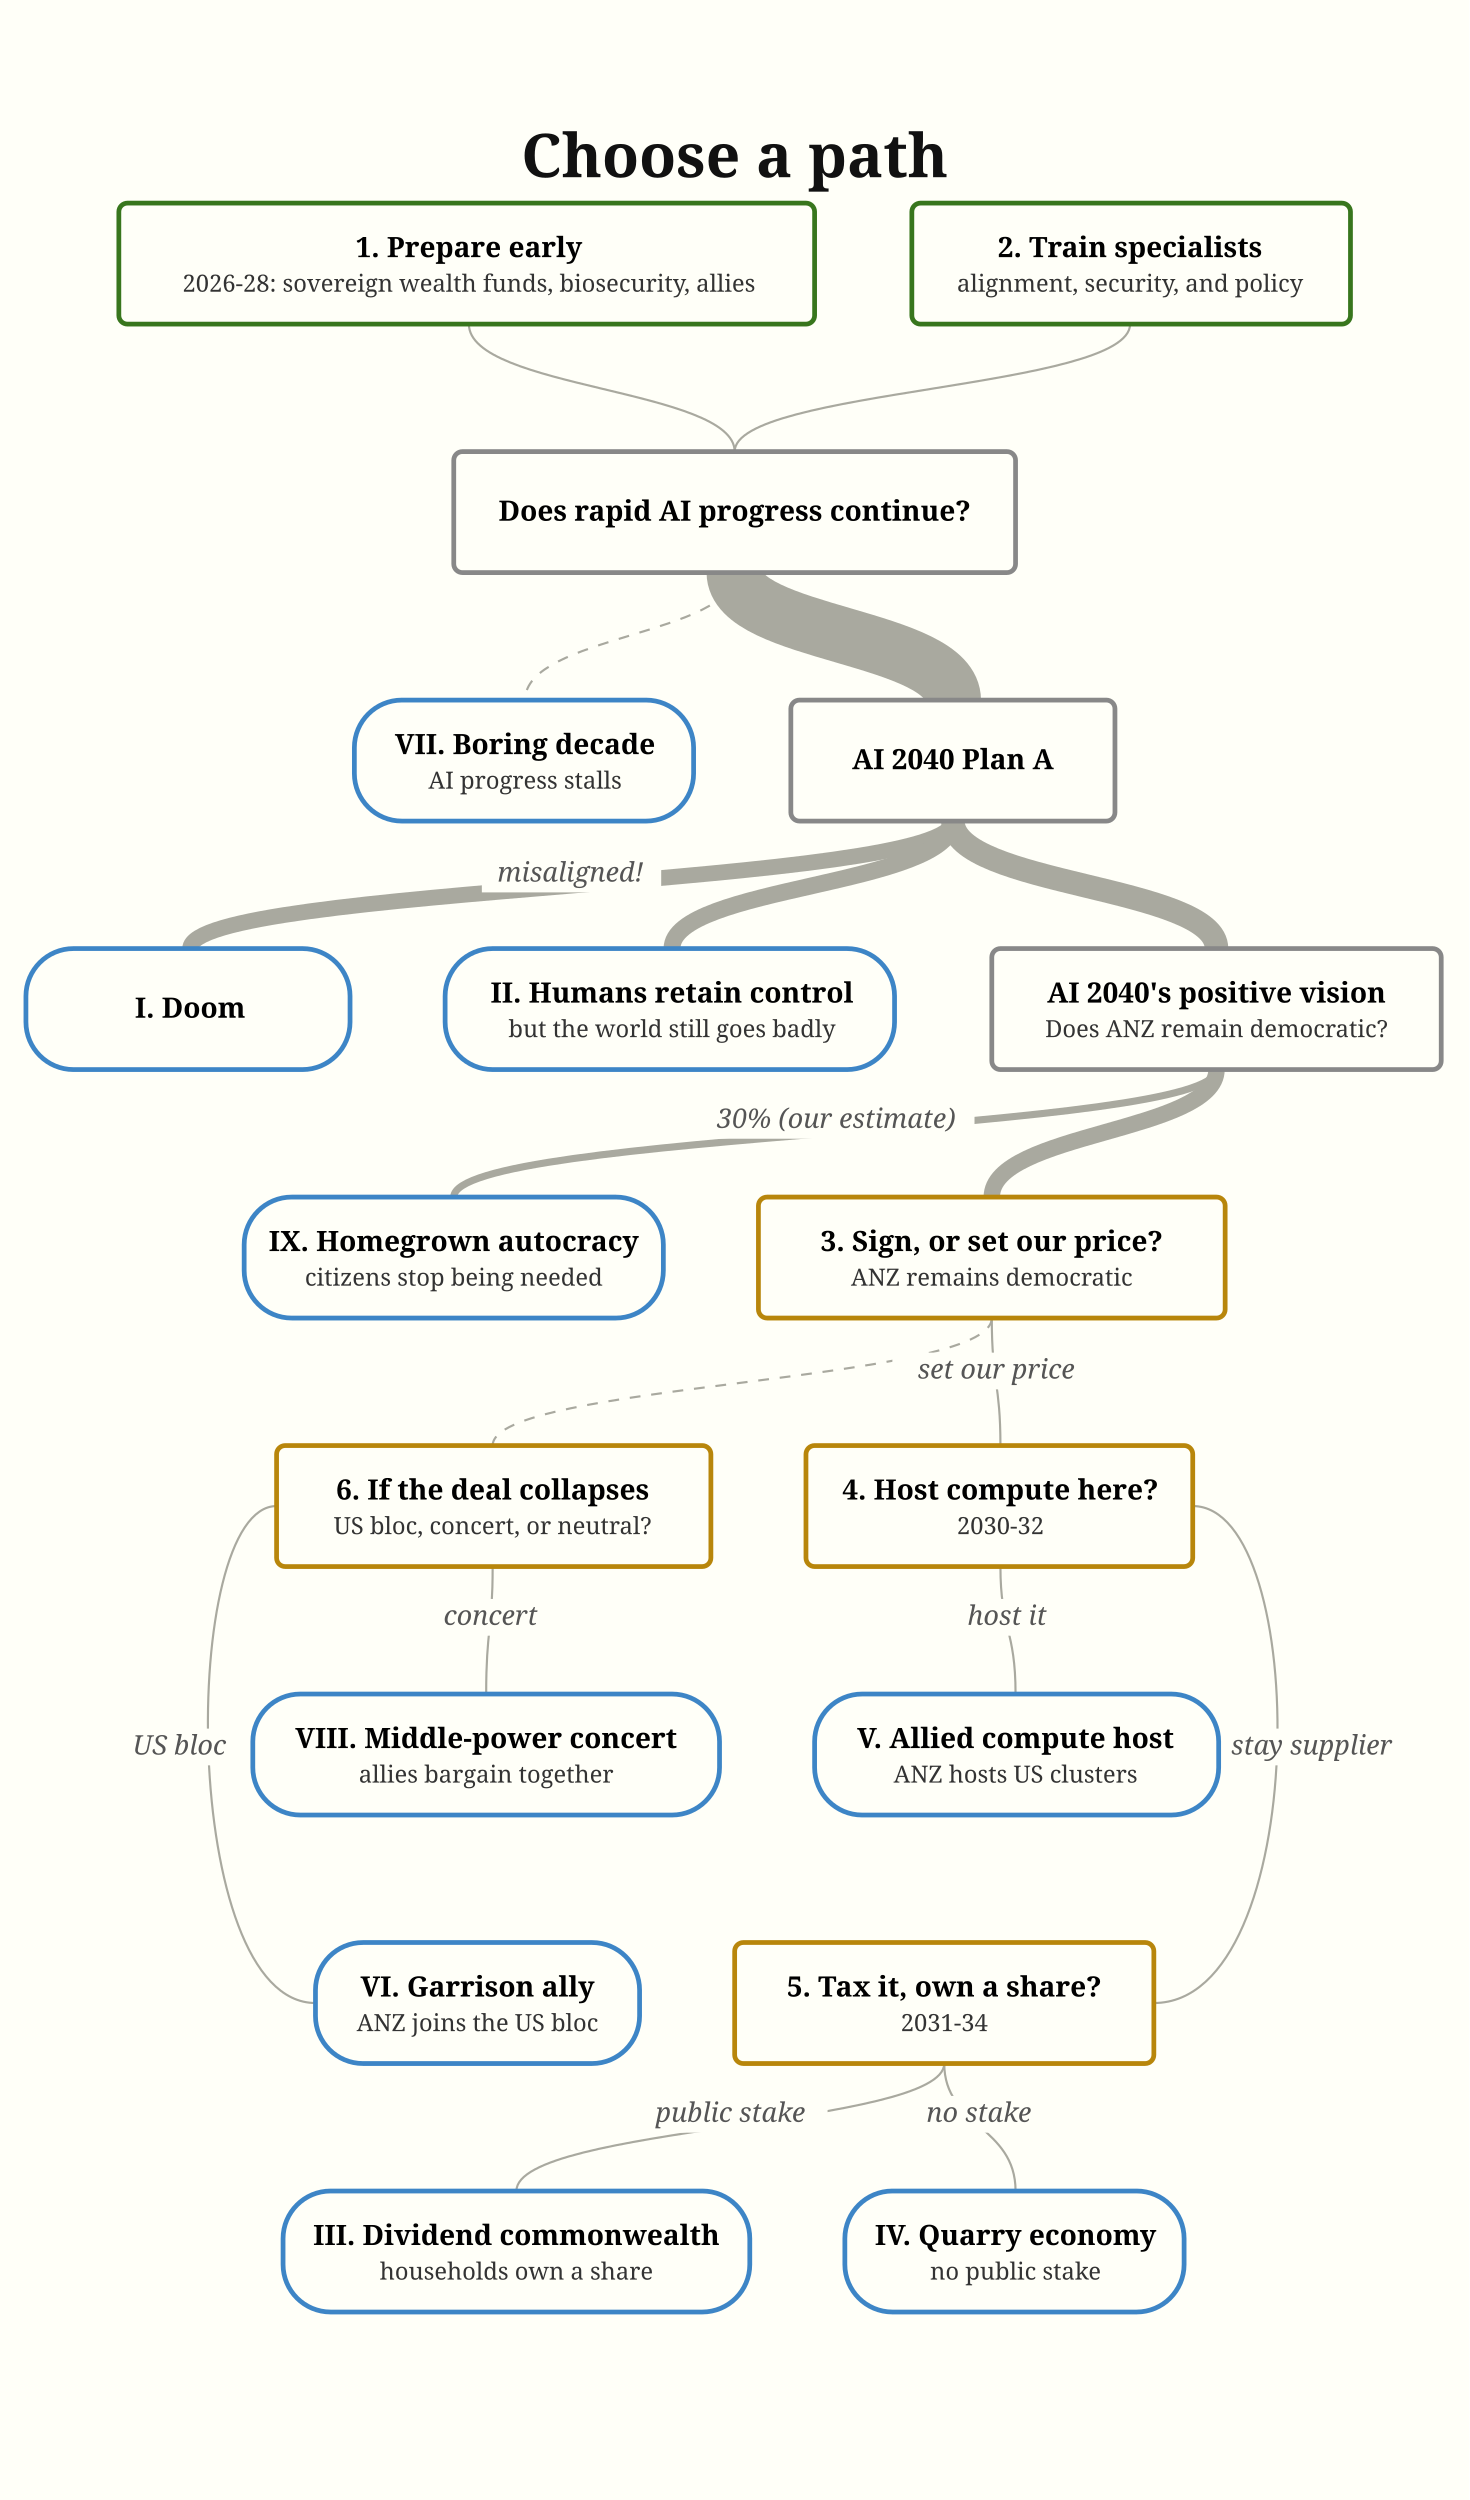
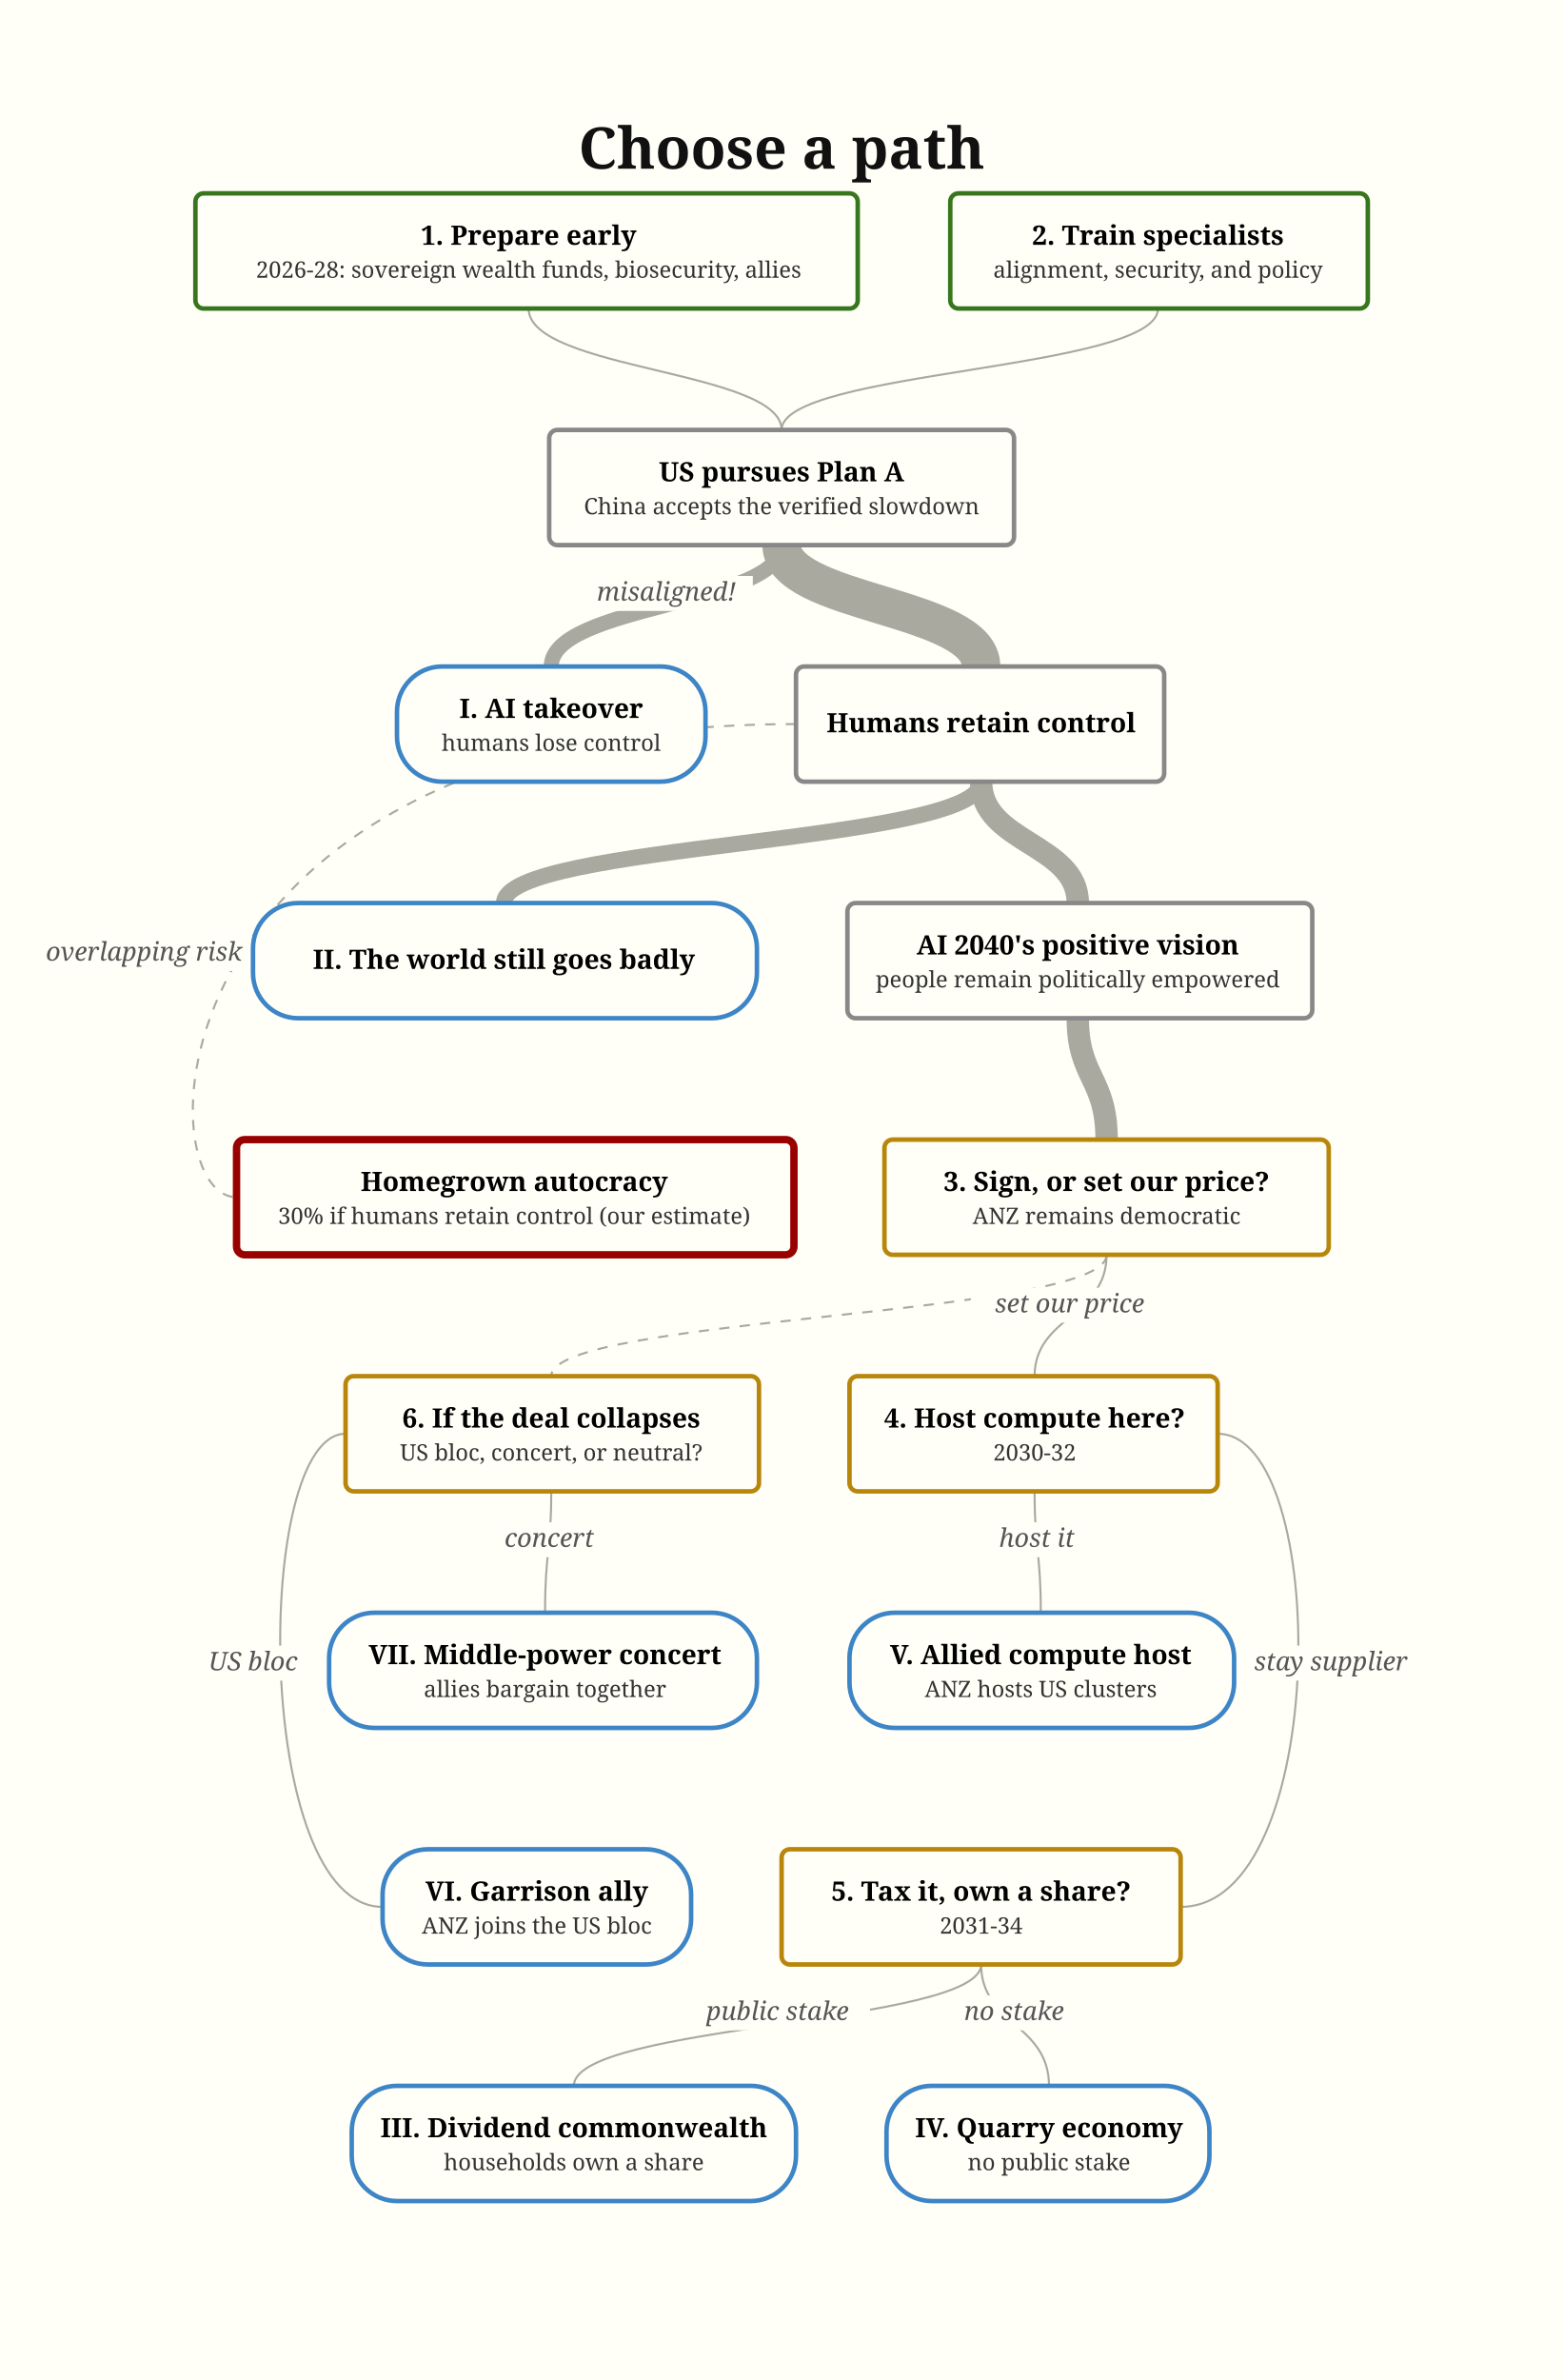
- <svg xmlns="http://www.w3.org/2000/svg" viewBox="0 0 680 1157" font-family="Georgia, serif" font-size="14">
-   <rect width="680" height="1157" fill="#fffff8" />
-   <text x="340" y="82" text-anchor="middle" font-size="28" font-weight="bold" fill="#111">Choose a path</text>
-   <path d="M217,150 C217,180 340,180 340,209" fill="none" stroke="#a9a99f" stroke-width="1.0" />
-   <path d="M523,150 C523,180 340,180 340,209" fill="none" stroke="#a9a99f" stroke-width="1.0" />
-   <path d="M340,265 C340,294 243,294 243,324" fill="none" stroke="#a9a99f" stroke-width="1.0" stroke-dasharray="5 5" />
-   <path d="M340,265 C340,294 441,294 441,324" fill="none" stroke="#a9a99f" stroke-width="26.0" />
-   <path d="M441,380 C441,410 88,410 88,439" fill="none" stroke="#a9a99f" stroke-width="7.3" />
-   <path d="M441,380 C441,410 311,410 311,439" fill="none" stroke="#a9a99f" stroke-width="7.8" />
-   <path d="M441,380 C441,410 563,410 563,439" fill="none" stroke="#a9a99f" stroke-width="10.9" />
-   <path d="M563,495 C563,524 210,524 210,554" fill="none" stroke="#a9a99f" stroke-width="3.3" />
-   <path d="M563,495 C563,524 459,524 459,554" fill="none" stroke="#a9a99f" stroke-width="7.6" />
-   <path d="M459,610 C459,640 463,640 463,669" fill="none" stroke="#a9a99f" stroke-width="1.0" />
-   <path d="M459,610 C459,640 228,640 228,669" fill="none" stroke="#a9a99f" stroke-width="1.0" stroke-dasharray="5 5" />
-   <path d="M463,725 C463,754 470,754 470,784" fill="none" stroke="#a9a99f" stroke-width="1.0" />
-   <path d="M552,697 C607,697 607,927 534,927" fill="none" stroke="#a9a99f" stroke-width="1.0" />
-   <path d="M228,725 C228,754 225,754 225,784" fill="none" stroke="#a9a99f" stroke-width="1.0" />
-   <path d="M128,697 C83,697 83,927 146,927" fill="none" stroke="#a9a99f" stroke-width="1.0" />
-   <path d="M437,955 C437,984 239,984 239,1014" fill="none" stroke="#a9a99f" stroke-width="1.0" />
-   <path d="M437,955 C437,984 470,984 470,1014" fill="none" stroke="#a9a99f" stroke-width="1.0" />
-   <rect x="223" y="396" width="83" height="17" fill="#fffff8" />
-   <text x="264" y="408" text-anchor="middle" fill="#555" font-size="12.5" font-style="italic">misaligned!</text>
-   <rect x="322" y="510" width="129" height="17" fill="#fffff8" />
-   <text x="387" y="522" text-anchor="middle" fill="#555" font-size="12.5" font-style="italic">30% (our estimate)</text>
-   <rect x="413" y="626" width="96" height="17" fill="#fffff8" />
-   <text x="461" y="638" text-anchor="middle" fill="#555" font-size="12.5" font-style="italic">set our price</text>
-   <rect x="438" y="740" width="56" height="17" fill="#fffff8" />
-   <text x="466" y="752" text-anchor="middle" fill="#555" font-size="12.5" font-style="italic">host it</text>
-   <rect x="559" y="800" width="96" height="17" fill="#fffff8" />
-   <text x="607" y="812" text-anchor="middle" fill="#555" font-size="12.5" font-style="italic">stay supplier</text>
-   <rect x="198" y="740" width="56" height="17" fill="#fffff8" />
-   <text x="227" y="752" text-anchor="middle" fill="#555" font-size="12.5" font-style="italic">concert</text>
-   <rect x="55" y="800" width="56" height="17" fill="#fffff8" />
-   <text x="83" y="812" text-anchor="middle" fill="#555" font-size="12.5" font-style="italic">US bloc</text>
-   <rect x="294" y="970" width="89" height="17" fill="#fffff8" />
-   <text x="338" y="982" text-anchor="middle" fill="#555" font-size="12.5" font-style="italic">public stake</text>
-   <rect x="422" y="970" width="63" height="17" fill="#fffff8" />
-   <text x="453" y="982" text-anchor="middle" fill="#555" font-size="12.5" font-style="italic">no stake</text>
+ <svg xmlns="http://www.w3.org/2000/svg" viewBox="0 0 760 1157" font-family="Georgia, serif" font-size="14">
+   <rect width="760" height="1157" fill="#fffff8" />
+   <text x="380" y="82" text-anchor="middle" font-size="28" font-weight="bold" fill="#111">Choose a path</text>
+   <path d="M257,150 C257,180 380,180 380,209" fill="none" stroke="#a9a99f" stroke-width="1.0" />
+   <path d="M563,150 C563,180 380,180 380,209" fill="none" stroke="#a9a99f" stroke-width="1.0" />
+   <path d="M380,265 C380,294 268,294 268,324" fill="none" stroke="#a9a99f" stroke-width="7.3" />
+   <path d="M380,265 C380,294 477,294 477,324" fill="none" stroke="#a9a99f" stroke-width="18.7" />
+   <path d="M477,380 C477,410 245,410 245,439" fill="none" stroke="#a9a99f" stroke-width="7.8" />
+   <path d="M477,380 C477,410 524,410 524,439" fill="none" stroke="#a9a99f" stroke-width="10.9" />
+   <path d="M387,352 C70,352 70,582 115,582" fill="none" stroke="#a9a99f" stroke-width="1.0" stroke-dasharray="5 5" />
+   <path d="M524,495 C524,524 538,524 538,554" fill="none" stroke="#a9a99f" stroke-width="10.9" />
+   <path d="M538,610 C538,640 503,640 503,669" fill="none" stroke="#a9a99f" stroke-width="1.0" />
+   <path d="M538,610 C538,640 268,640 268,669" fill="none" stroke="#a9a99f" stroke-width="1.0" stroke-dasharray="5 5" />
+   <path d="M503,725 C503,754 506,754 506,784" fill="none" stroke="#a9a99f" stroke-width="1.0" />
+   <path d="M592,697 C647,697 647,927 574,927" fill="none" stroke="#a9a99f" stroke-width="1.0" />
+   <path d="M268,725 C268,754 265,754 265,784" fill="none" stroke="#a9a99f" stroke-width="1.0" />
+   <path d="M168,697 C123,697 123,927 186,927" fill="none" stroke="#a9a99f" stroke-width="1.0" />
+   <path d="M477,955 C477,984 279,984 279,1014" fill="none" stroke="#a9a99f" stroke-width="1.0" />
+   <path d="M477,955 C477,984 510,984 510,1014" fill="none" stroke="#a9a99f" stroke-width="1.0" />
+   <rect x="283" y="280" width="83" height="17" fill="#fffff8" />
+   <text x="324" y="292" text-anchor="middle" fill="#555" font-size="12.5" font-style="italic">misaligned!</text>
+   <rect x="12" y="455" width="116" height="17" fill="#fffff8" />
+   <text x="70" y="467" text-anchor="middle" fill="#555" font-size="12.5" font-style="italic">overlapping risk</text>
+   <rect x="472" y="626" width="96" height="17" fill="#fffff8" />
+   <text x="520" y="638" text-anchor="middle" fill="#555" font-size="12.5" font-style="italic">set our price</text>
+   <rect x="476" y="740" width="56" height="17" fill="#fffff8" />
+   <text x="504" y="752" text-anchor="middle" fill="#555" font-size="12.5" font-style="italic">host it</text>
+   <rect x="599" y="800" width="96" height="17" fill="#fffff8" />
+   <text x="647" y="812" text-anchor="middle" fill="#555" font-size="12.5" font-style="italic">stay supplier</text>
+   <rect x="238" y="740" width="56" height="17" fill="#fffff8" />
+   <text x="267" y="752" text-anchor="middle" fill="#555" font-size="12.5" font-style="italic">concert</text>
+   <rect x="95" y="800" width="56" height="17" fill="#fffff8" />
+   <text x="123" y="812" text-anchor="middle" fill="#555" font-size="12.5" font-style="italic">US bloc</text>
+   <rect x="334" y="970" width="89" height="17" fill="#fffff8" />
+   <text x="378" y="982" text-anchor="middle" fill="#555" font-size="12.5" font-style="italic">public stake</text>
+   <rect x="462" y="970" width="63" height="17" fill="#fffff8" />
+   <text x="493" y="982" text-anchor="middle" fill="#555" font-size="12.5" font-style="italic">no stake</text>
  <a href="#1-prepare-before-it-looks-urgent-2026-28">
-     <rect x="55" y="94" width="322" height="56" rx="4" fill="#fffff8" stroke="#38761d" stroke-width="2.2" />
-     <text x="217" y="119" text-anchor="middle" font-weight="bold" font-size="13">1. Prepare early</text>
-     <text x="217" y="135" text-anchor="middle" fill="#333" font-size="11">2026-28: sovereign wealth funds, biosecurity, allies</text>
+     <rect x="95" y="94" width="322" height="56" rx="4" fill="#fffff8" stroke="#38761d" stroke-width="2.2" />
+     <text x="257" y="119" text-anchor="middle" font-weight="bold" font-size="13">1. Prepare early</text>
+     <text x="257" y="135" text-anchor="middle" fill="#333" font-size="11">2026-28: sovereign wealth funds, biosecurity, allies</text>
  </a>
  <a href="#2-train-specialists-2026-29">
-     <rect x="422" y="94" width="203" height="56" rx="4" fill="#fffff8" stroke="#38761d" stroke-width="2.2" />
-     <text x="523" y="119" text-anchor="middle" font-weight="bold" font-size="13">2. Train specialists</text>
-     <text x="523" y="135" text-anchor="middle" fill="#333" font-size="11">alignment, security, and policy</text>
+     <rect x="462" y="94" width="203" height="56" rx="4" fill="#fffff8" stroke="#38761d" stroke-width="2.2" />
+     <text x="563" y="119" text-anchor="middle" font-weight="bold" font-size="13">2. Train specialists</text>
+     <text x="563" y="135" text-anchor="middle" fill="#333" font-size="11">alignment, security, and policy</text>
+   </a>
+   <a href="https://ai-2040.com/?choices=plan-a-root">
+     <rect x="267" y="209" width="226" height="56" rx="4" fill="#fffff8" stroke="#888888" stroke-width="2.2" />
+     <text x="380" y="234" text-anchor="middle" font-weight="bold" font-size="13">US pursues Plan A</text>
+     <text x="380" y="250" text-anchor="middle" fill="#333" font-size="11">China accepts the verified slowdown</text>
+   </a>
+   <a href="#i-ai-takeover-about-28">
+     <rect x="193" y="324" width="150" height="56" rx="22" fill="#fffff8" stroke="#3d85c6" stroke-width="2.2" />
+     <text x="268" y="349" text-anchor="middle" font-weight="bold" font-size="13">I. AI takeover</text>
+     <text x="268" y="365" text-anchor="middle" fill="#333" font-size="11">humans lose control</text>
  </a>
  <a href="#where-this-could-leave-us">
-     <rect x="210" y="209" width="260" height="56" rx="4" fill="#fffff8" stroke="#888888" stroke-width="2.2" />
-     <text x="340" y="241" text-anchor="middle" font-weight="bold" font-size="13">Does rapid AI progress continue?</text>
-   </a>
-   <a href="#vii-boring-decade">
-     <rect x="164" y="324" width="157" height="56" rx="22" fill="#fffff8" stroke="#3d85c6" stroke-width="2.2" />
-     <text x="243" y="349" text-anchor="middle" font-weight="bold" font-size="13">VII. Boring decade</text>
-     <text x="243" y="365" text-anchor="middle" fill="#333" font-size="11">AI progress stalls</text>
-   </a>
-   <a href="#where-this-could-leave-us">
-     <rect x="366" y="324" width="150" height="56" rx="4" fill="#fffff8" stroke="#888888" stroke-width="2.2" />
-     <text x="441" y="356" text-anchor="middle" font-weight="bold" font-size="13">AI 2040 Plan A</text>
-   </a>
-   <a href="#i-doom-about-28">
-     <rect x="12" y="439" width="150" height="56" rx="22" fill="#fffff8" stroke="#3d85c6" stroke-width="2.2" />
-     <text x="88" y="471" text-anchor="middle" font-weight="bold" font-size="13">I. Doom</text>
+     <rect x="387" y="324" width="179" height="56" rx="4" fill="#fffff8" stroke="#888888" stroke-width="2.2" />
+     <text x="477" y="356" text-anchor="middle" font-weight="bold" font-size="13">Humans retain control</text>
  </a>
  <a href="#ii-humans-retain-control-but-the-world-still-goes-badly">
-     <rect x="206" y="439" width="208" height="56" rx="22" fill="#fffff8" stroke="#3d85c6" stroke-width="2.2" />
-     <text x="311" y="464" text-anchor="middle" font-weight="bold" font-size="13">II. Humans retain control</text>
-     <text x="311" y="480" text-anchor="middle" fill="#333" font-size="11">but the world still goes badly</text>
+     <rect x="123" y="439" width="245" height="56" rx="22" fill="#fffff8" stroke="#3d85c6" stroke-width="2.2" />
+     <text x="245" y="471" text-anchor="middle" font-weight="bold" font-size="13">II. The world still goes badly</text>
  </a>
  <a href="#where-we-depart-from-ai-2040">
-     <rect x="459" y="439" width="208" height="56" rx="4" fill="#fffff8" stroke="#888888" stroke-width="2.2" />
-     <text x="563" y="464" text-anchor="middle" font-weight="bold" font-size="13">AI 2040's positive vision</text>
-     <text x="563" y="480" text-anchor="middle" fill="#333" font-size="11">Does ANZ remain democratic?</text>
+     <rect x="412" y="439" width="226" height="56" rx="4" fill="#fffff8" stroke="#888888" stroke-width="2.2" />
+     <text x="524" y="464" text-anchor="middle" font-weight="bold" font-size="13">AI 2040's positive vision</text>
+     <text x="524" y="480" text-anchor="middle" fill="#333" font-size="11">people remain politically empowered</text>
  </a>
-   <a href="#ix-homegrown-autocracy-free-beer-and-rugby-for-life">
-     <rect x="113" y="554" width="194" height="56" rx="22" fill="#fffff8" stroke="#3d85c6" stroke-width="2.2" />
-     <text x="210" y="579" text-anchor="middle" font-weight="bold" font-size="13">IX. Homegrown autocracy</text>
-     <text x="210" y="595" text-anchor="middle" fill="#333" font-size="11">citizens stop being needed</text>
+   <a href="#homegrown-autocracy-free-beer-and-rugby-for-life">
+     <rect x="115" y="554" width="271" height="56" rx="4" fill="#fffff8" stroke="#990000" stroke-width="3.6" />
+     <text x="250" y="579" text-anchor="middle" font-weight="bold" font-size="13">Homegrown autocracy</text>
+     <text x="250" y="595" text-anchor="middle" fill="#333" font-size="11">30% if humans retain control (our estimate)</text>
  </a>
  <a href="#3-ask-for-terms-before-signing-2029">
-     <rect x="351" y="554" width="216" height="56" rx="4" fill="#fffff8" stroke="#b8860b" stroke-width="2.2" />
-     <text x="459" y="579" text-anchor="middle" font-weight="bold" font-size="13">3. Sign, or set our price?</text>
-     <text x="459" y="595" text-anchor="middle" fill="#333" font-size="11">ANZ remains democratic</text>
+     <rect x="430" y="554" width="216" height="56" rx="4" fill="#fffff8" stroke="#b8860b" stroke-width="2.2" />
+     <text x="538" y="579" text-anchor="middle" font-weight="bold" font-size="13">3. Sign, or set our price?</text>
+     <text x="538" y="595" text-anchor="middle" fill="#333" font-size="11">ANZ remains democratic</text>
  </a>
  <a href="#6-choose-a-side-if-the-deal-collapses-2030s">
-     <rect x="128" y="669" width="201" height="56" rx="4" fill="#fffff8" stroke="#b8860b" stroke-width="2.2" />
-     <text x="228" y="694" text-anchor="middle" font-weight="bold" font-size="13">6. If the deal collapses</text>
-     <text x="228" y="710" text-anchor="middle" fill="#333" font-size="11">US bloc, concert, or neutral?</text>
+     <rect x="168" y="669" width="201" height="56" rx="4" fill="#fffff8" stroke="#b8860b" stroke-width="2.2" />
+     <text x="268" y="694" text-anchor="middle" font-weight="bold" font-size="13">6. If the deal collapses</text>
+     <text x="268" y="710" text-anchor="middle" fill="#333" font-size="11">US bloc, concert, or neutral?</text>
  </a>
  <a href="#4-host-allied-compute-2030-32">
-     <rect x="373" y="669" width="179" height="56" rx="4" fill="#fffff8" stroke="#b8860b" stroke-width="2.2" />
-     <text x="463" y="694" text-anchor="middle" font-weight="bold" font-size="13">4. Host compute here?</text>
-     <text x="463" y="710" text-anchor="middle" fill="#333" font-size="11">2030-32</text>
+     <rect x="413" y="669" width="179" height="56" rx="4" fill="#fffff8" stroke="#b8860b" stroke-width="2.2" />
+     <text x="503" y="694" text-anchor="middle" font-weight="bold" font-size="13">4. Host compute here?</text>
+     <text x="503" y="710" text-anchor="middle" fill="#333" font-size="11">2030-32</text>
  </a>
-   <a href="#viii-middle-power-concert">
-     <rect x="117" y="784" width="216" height="56" rx="22" fill="#fffff8" stroke="#3d85c6" stroke-width="2.2" />
-     <text x="225" y="809" text-anchor="middle" font-weight="bold" font-size="13">VIII. Middle-power concert</text>
-     <text x="225" y="825" text-anchor="middle" fill="#333" font-size="11">allies bargain together</text>
+   <a href="#vii-middle-power-concert">
+     <rect x="160" y="784" width="208" height="56" rx="22" fill="#fffff8" stroke="#3d85c6" stroke-width="2.2" />
+     <text x="265" y="809" text-anchor="middle" font-weight="bold" font-size="13">VII. Middle-power concert</text>
+     <text x="265" y="825" text-anchor="middle" fill="#333" font-size="11">allies bargain together</text>
  </a>
  <a href="#v-allied-compute-host">
-     <rect x="377" y="784" width="187" height="56" rx="22" fill="#fffff8" stroke="#3d85c6" stroke-width="2.2" />
-     <text x="470" y="809" text-anchor="middle" font-weight="bold" font-size="13">V. Allied compute host</text>
-     <text x="470" y="825" text-anchor="middle" fill="#333" font-size="11">ANZ hosts US clusters</text>
+     <rect x="413" y="784" width="187" height="56" rx="22" fill="#fffff8" stroke="#3d85c6" stroke-width="2.2" />
+     <text x="506" y="809" text-anchor="middle" font-weight="bold" font-size="13">V. Allied compute host</text>
+     <text x="506" y="825" text-anchor="middle" fill="#333" font-size="11">ANZ hosts US clusters</text>
  </a>
  <a href="#vi-garrison-ally">
-     <rect x="146" y="899" width="150" height="56" rx="22" fill="#fffff8" stroke="#3d85c6" stroke-width="2.2" />
-     <text x="221" y="924" text-anchor="middle" font-weight="bold" font-size="13">VI. Garrison ally</text>
-     <text x="221" y="940" text-anchor="middle" fill="#333" font-size="11">ANZ joins the US bloc</text>
+     <rect x="186" y="899" width="150" height="56" rx="22" fill="#fffff8" stroke="#3d85c6" stroke-width="2.2" />
+     <text x="261" y="924" text-anchor="middle" font-weight="bold" font-size="13">VI. Garrison ally</text>
+     <text x="261" y="940" text-anchor="middle" fill="#333" font-size="11">ANZ joins the US bloc</text>
  </a>
  <a href="#5-keep-a-public-stake-in-the-machine-economy-2031-34">
-     <rect x="340" y="899" width="194" height="56" rx="4" fill="#fffff8" stroke="#b8860b" stroke-width="2.2" />
-     <text x="437" y="924" text-anchor="middle" font-weight="bold" font-size="13">5. Tax it, own a share?</text>
-     <text x="437" y="940" text-anchor="middle" fill="#333" font-size="11">2031-34</text>
+     <rect x="380" y="899" width="194" height="56" rx="4" fill="#fffff8" stroke="#b8860b" stroke-width="2.2" />
+     <text x="477" y="924" text-anchor="middle" font-weight="bold" font-size="13">5. Tax it, own a share?</text>
+     <text x="477" y="940" text-anchor="middle" fill="#333" font-size="11">2031-34</text>
  </a>
  <a href="#iii-dividend-commonwealth">
-     <rect x="131" y="1014" width="216" height="56" rx="22" fill="#fffff8" stroke="#3d85c6" stroke-width="2.2" />
-     <text x="239" y="1039" text-anchor="middle" font-weight="bold" font-size="13">III. Dividend commonwealth</text>
-     <text x="239" y="1055" text-anchor="middle" fill="#333" font-size="11">households own a share</text>
+     <rect x="171" y="1014" width="216" height="56" rx="22" fill="#fffff8" stroke="#3d85c6" stroke-width="2.2" />
+     <text x="279" y="1039" text-anchor="middle" font-weight="bold" font-size="13">III. Dividend commonwealth</text>
+     <text x="279" y="1055" text-anchor="middle" fill="#333" font-size="11">households own a share</text>
  </a>
  <a href="#iv-quarry-economy">
-     <rect x="391" y="1014" width="157" height="56" rx="22" fill="#fffff8" stroke="#3d85c6" stroke-width="2.2" />
-     <text x="470" y="1039" text-anchor="middle" font-weight="bold" font-size="13">IV. Quarry economy</text>
-     <text x="470" y="1055" text-anchor="middle" fill="#333" font-size="11">no public stake</text>
+     <rect x="431" y="1014" width="157" height="56" rx="22" fill="#fffff8" stroke="#3d85c6" stroke-width="2.2" />
+     <text x="510" y="1039" text-anchor="middle" font-weight="bold" font-size="13">IV. Quarry economy</text>
+     <text x="510" y="1055" text-anchor="middle" fill="#333" font-size="11">no public stake</text>
  </a>
</svg>
